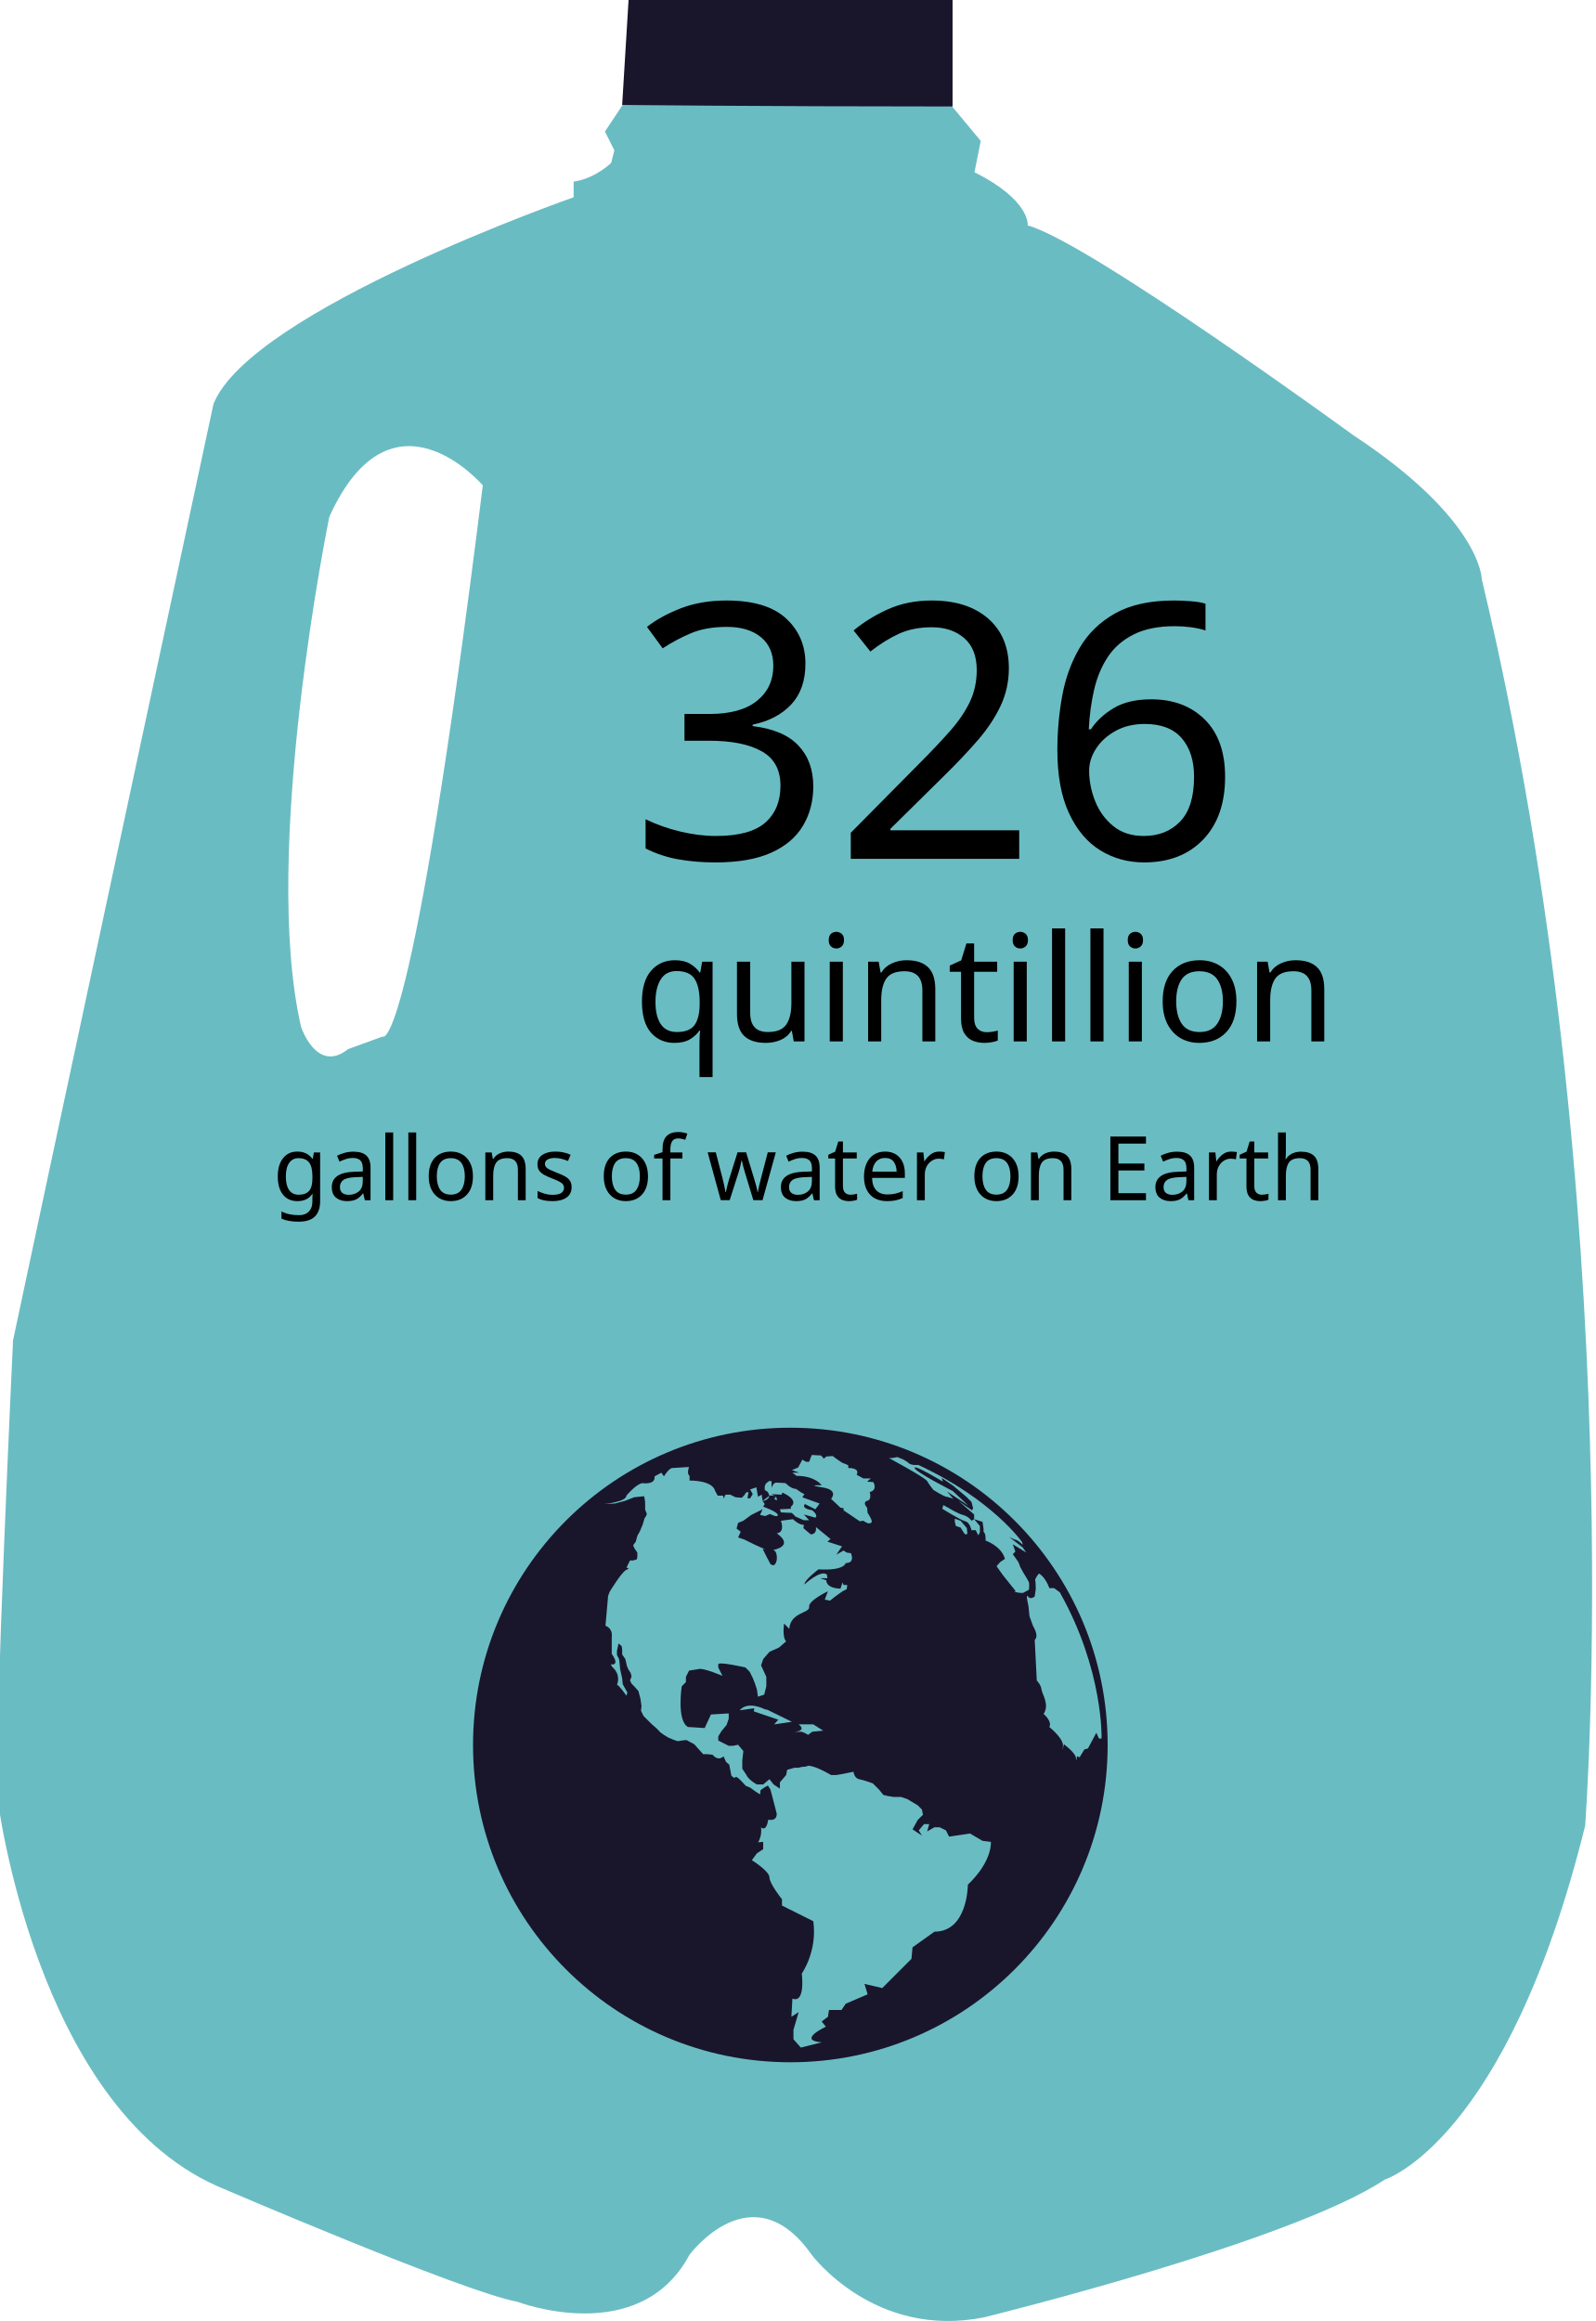
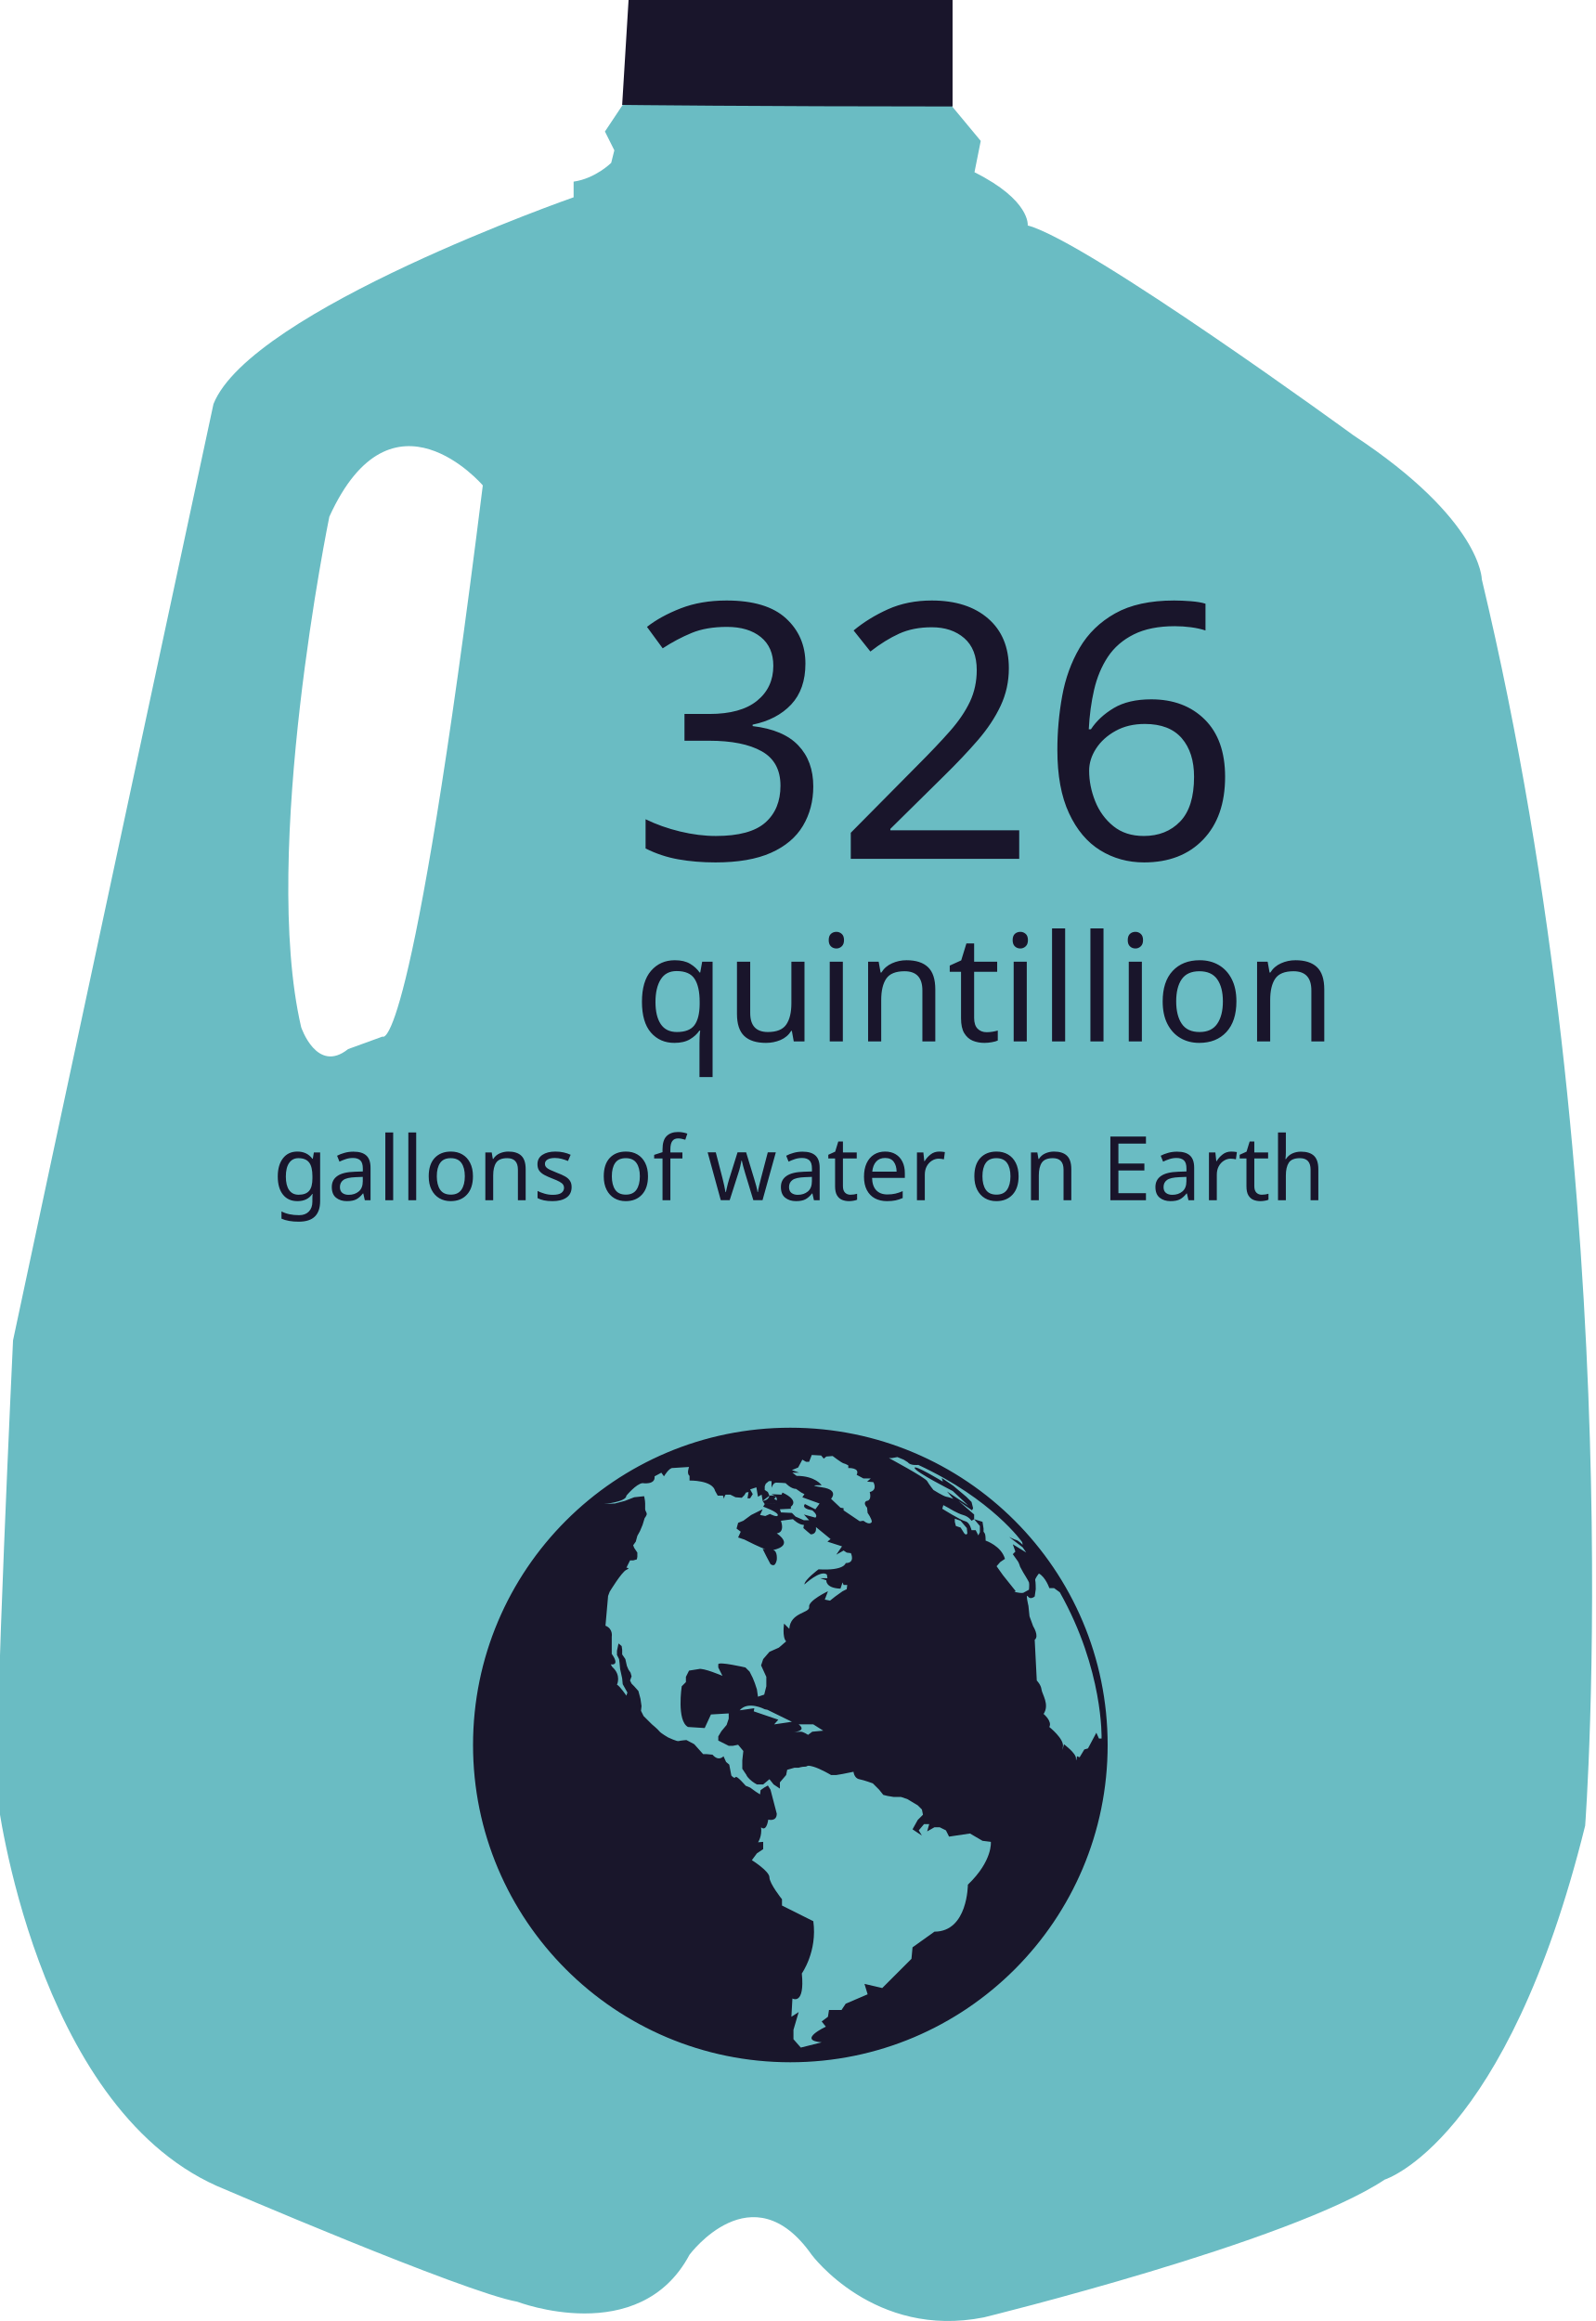
<svg xmlns="http://www.w3.org/2000/svg" version="1.1" id="Layer_1" x="0px" y="0px" width="536.378px" height="780.521px" viewBox="0 0 536.378 780.521" enable-background="new 0 0 536.378 780.521" xml:space="preserve">
  <g>
    <g>
-       <path fill="#6ABCC3" d="M329.795,47.392l-2.106,10.53c18.959,9.479,17.903,17.903,17.903,17.903    c20.01,5.263,109.521,70.558,109.521,70.558c43.176,28.433,43.176,48.442,43.176,48.442    c50.553,211.678,34.752,419.134,34.752,419.134c-26.328,106.364-67.396,119.005-67.396,119.005    C434.049,754.024,330.852,779.3,330.852,779.3c-36.861,7.373-57.922-21.062-57.922-21.062c-20.01-28.435-41.069,0-41.069,0    c-16.853,31.595-57.922,15.798-57.922,15.798c-17.903-3.157-101.101-38.964-101.101-38.964    c-61.081-27.384-73.72-130.586-73.72-130.586c-1.052-20.011,5.267-153.751,5.267-153.751    C9.3,427.212,71.786,135.853,71.786,135.853c12.635-31.595,121.105-69.508,121.105-69.508v-5.267    c7.373-1.051,12.637-6.318,12.637-6.318l1.055-4.212l-3.161-6.318l8.424-12.636l2.175-18.333l100.026,15.161L329.795,47.392z     M162.352,163.23c0,0-30.543-35.806-51.604,10.534c0,0-23.17,112.683-9.479,171.655c0,0,5.267,15.797,15.798,7.373l11.584-4.212    C128.651,348.581,138.13,358.056,162.352,163.23z" />
+       <path fill="#6ABCC3" d="M329.794,47.392l-2.105,10.53c18.959,9.479,17.902,17.903,17.902,17.903    c20.01,5.263,109.521,70.558,109.521,70.558c43.176,28.433,43.176,48.442,43.176,48.442    c50.553,211.678,34.752,419.134,34.752,419.134c-26.328,106.364-67.396,119.005-67.396,119.005    C434.048,754.024,330.851,779.3,330.851,779.3c-36.859,7.373-57.921-21.062-57.921-21.062c-20.01-28.436-41.069,0-41.069,0    c-16.853,31.595-57.922,15.798-57.922,15.798c-17.903-3.157-101.101-38.964-101.101-38.964    c-61.081-27.385-73.72-130.586-73.72-130.586c-1.052-20.012,5.267-153.751,5.267-153.751    C9.3,427.212,71.786,135.853,71.786,135.853c12.635-31.595,121.105-69.508,121.105-69.508v-5.267    c7.373-1.051,12.637-6.318,12.637-6.318l1.055-4.212l-3.161-6.318l8.424-12.636l2.175-18.333l100.025,15.161L329.794,47.392z     M162.352,163.23c0,0-30.543-35.806-51.604,10.534c0,0-23.17,112.683-9.479,171.655c0,0,5.267,15.797,15.798,7.373l11.584-4.212    C128.651,348.581,138.13,358.056,162.352,163.23z" />
    </g>
-     <path fill="#19152B" d="M209.215,35.279c0,0,45.303,0.528,111.104,0.528V0H211.368L209.215,35.279z" />
+     <path fill="#19152B" d="M209.215,35.279c0,0,45.303,0.528,111.105,0.528V0H211.368L209.215,35.279z" />
  </g>
-   <text transform="matrix(1 0 0 1 211.6836 288.8154)" font-family="'Interstate-Bold'" font-size="120">326 </text>
+   <text transform="matrix(1 0 0 1 211.6836 288.8154)" fill="#19152B" font-family="'Interstate-Bold'" font-size="120">326 </text>
  <rect x="32.689" y="381.761" fill="none" width="468" height="82" />
-   <text transform="matrix(1 0 0 1 91.7466 403.6309)" font-family="'Interstate-Regular'" font-size="30">gallons of water on Earth</text>
-   <text transform="matrix(1 0 0 1 213.1182 350.21)" font-family="'Interstate-Bold'" font-size="50">quintillion</text>
-   <path fill="#19162B" d="M372.468,586.821c0,58.921-47.772,106.693-106.699,106.693c-58.934,0-106.703-47.772-106.703-106.693  c0-58.936,47.769-106.702,106.703-106.702C324.695,480.119,372.468,527.887,372.468,586.821z M284.898,533.004h-1.225l-0.354-0.866  l-0.69,2.101c-5.101-0.179-4.752-2.809-4.752-2.809l-2.109-0.702h2.471l-0.184-1.229c-2.109-1.753-7.547,3.337-7.547,3.337  c0-1.579,4.742-5.09,4.742-5.09c8.779,0.522,9.131-2.109,9.131-2.109c3.328,0,1.752-3.333,1.752-3.333l-1.406-0.184l-1.053-0.696  l-2.457,1.4l1.928-2.808l-4.906-1.58l1.053-0.88l-4.92-4.031c0.346,2.63-1.758,2.45-1.758,2.45l-1.05-0.875l-1.411-1.229l0.174-1.06  c-1.753,0-3.685-1.932-3.685-1.932l-4.044,0.529c1.415,4.219-1.397,4.219-1.397,4.219c6.146,4.387-1.232,5.613-1.232,5.613  c1.588,0.347,1.232,3.339,1.232,3.339s-0.178,1.054-0.699,1.578c-0.534,0.534-1.411-0.167-1.411-0.167l-1.401-2.646l-1.233-2.461  c0,0,1.757,0,0.882,0c-0.882,0-7.026-3.149-7.026-3.149l-2.105-0.707l0.876-1.931l-1.405-1.056l0.529-1.927l1.753-0.707l2.63-1.932  l3.866-1.931l-0.876,1.931l1.758,0.347l1.579-0.697c0,0,2.638,1.4,2.638,0.352c0-1.06-4.92-2.808-4.92-2.808l0.524-0.882  l3.689-0.178l0.351-1.047c0.343-2.107-2.459-1.588-2.459-1.588c-0.348,1.688-2.284,1.764-2.284,1.764l-0.347-2.11l-1.229,0.704  l-0.534-3.159l-2.099,0.698l0.876,1.584l-0.876,1.406h-0.886l0.356-2.11l-0.877,0.175l-0.529,0.872l-0.877,0.886l-2.103-0.174  l-1.763-0.882c0,0-0.877,0-1.401,0c-0.53,0-0.704,1.401-0.704,1.401l-0.346-1.055h-1.763l-0.877-1.574  c-0.876-3.688-8.605-3.511-8.605-3.511v-1.585c-1.054-0.704-0.168-2.979-0.168-2.979l-5.451,0.346  c-1.225-0.177-2.981,2.808-2.981,2.808l-0.882-1.23l-2.282,1.23c0.352,2.987-4.035,2.283-4.035,2.283  c-2.11,0.183-5.442,4.214-5.442,4.214c0,2.108-7.555,2.812-7.555,2.812l3.689-0.177l3.337-0.872l3.16-1.229l3.332-0.355  c0,0,0.351,1.409,0.351,2.457c0,1.059,0,1.405,0,1.936c0,0.523,0.535,1.05,0.535,1.579c0,0.524-0.708,1.401-0.708,1.401  l-0.698,2.282l-0.886,2.112l-0.872,1.575l-0.525,1.936l-0.876,1.229l0.347,0.877l1.054,1.578v1.412l-0.168,0.872l-1.233,0.352  h-1.055l-1.229,2.461c0,0,1.575,0,0,0.703c-1.588,0.697-5.62,7.371-5.62,7.371l-0.529,1.412l-0.881,10.006  c2.639,1.045,2.11,3.684,2.11,3.684v5.792c2.985,4.22-0.348,3.518-0.348,3.518l0.525,0.87c3.155,2.816,1.579,5.973,1.579,5.973  c0.881,0.355,3.164,3.693,3.164,3.693l0.343-1.056l-1.576-2.812l-0.182-1.928l-0.688-3.159l-0.179-1.938l-0.177-1.407l-0.704-1.399  v-1.402l0.522-2.46l1.054,0.881l0.173,1.229v1.575l1.068,1.578l0.516,2.287l0.526,1.229l0.711,1.055l0.343,1.229l-0.521,1.404  l0.521,1.057l0.881,0.88l1.406,1.581l0.702,2.633l0.352,2.451l-0.179,1.581l0.877,1.761l1.406,1.401l1.411,1.4  c0,0,1.921,1.59,2.456,2.288c0.521,0.703,2.982,2.109,2.982,2.109s2.984,1.405,3.514,1.223c0.525-0.177,2.63-0.352,2.63-0.352  l2.638,1.405l2.982,3.338h1.227l1.936,0.184c2.11,2.451,3.685,0.521,3.685,0.521l0.881,1.935l1.054,0.877l0.708,3.688  c0,0,1.046,1.224,1.402,0.524c0.346-0.704,3.413,2.894,3.413,2.894l1.503,0.62l1.93,1.402l1.402,0.886l0.173-1.415l1.229-0.873  l1.231-0.701l0.877,1.401l2.109,8.075c0,2.817-2.853,1.998-2.853,1.998c-0.739,4.456-2.419,2.575-2.419,2.575  c0.355,3.149-1.023,5.049-1.023,5.049l1.731-0.141v2.455l-2.108,1.406l-1.703,2.295c0,0,5.917,3.681,5.917,5.789  c0,2.104,4.216,7.362,4.216,7.362v2.11l10.533,5.268c1.41,10.189-3.861,17.567-3.861,17.567c1.054,10.888-3.165,8.422-3.165,8.422  l-0.342,6.149l2.45-1.585l-1.756,5.971v3.16l2.469,2.812l7.016-1.761c-8.43-0.696,1.402-5.264,1.402-5.264l-1.402-1.756l2.109-1.579  l0.352-2.282h4.216l1.403-2.111l7.373-3.161l-1.059-3.507l5.971,1.404l9.832-9.832l0.357-3.861l7.377-5.273  c11.229,0,11.229-15.799,11.229-15.799c8.429-8.075,7.73-14.402,7.73-14.402l-2.807-0.348l-4.215-2.46l-7.031,1.05l-1.053-2.108  l-2.103-1.041h-1.752l-2.461,1.393l0.698-2.446h-1.754l-1.758,2.096l1.055,1.757l-3.157-2.104l1.752-3.158l1.758-1.755l-0.352-1.757  l-1.406-1.405l-3.513-2.104l-2.106-0.707h-2.454l-2.105-0.347l-1.412-0.354l-1.4-1.756l-2.113-2.11c0,0-2.807-1.054-4.561-1.404  c-1.752-0.349-1.932-2.503-1.932-2.503l-3.689,0.743l-2.104,0.356h-1.752c0,0-3.521-2.108-5.976-2.812c-2.458-0.698-1.758,0-2.809,0  c-1.054,0-2.109,0.352-2.109,0.352h-1.397l-2.469,0.702l-0.351,1.758l-2.101,2.461v2.104l-2.108-1.4l-1.406-1.763l-2.105,1.763  h-2.108c0,0-1.402-0.704-2.457-1.763c-1.054-1.052-1.054-1.402-1.054-1.402l-1.407-2.108v-2.808l0.352-3.164l-1.753-2.099  l-1.757,0.351h-1.406l-3.511-1.766v-1.397l1.056-1.758l1.751-2.1l0.704-2.114v-1.758l-5.971,0.352l-2.108,4.565l-5.616-0.353  c-3.862-2.104-2.105-13.69-2.105-13.69l1.406-1.406v-1.761l1.055-2.105l3.232-0.515c1.479-0.516,7.998,2.273,7.998,2.273  l-1.402-2.812c0,0,0,0,0-1.051c0-1.061,9.131,1.051,9.131,1.051l1.405,1.4l1.055,2.108l0.702,1.757l0.7,2.108l0.354,2.457  l2.101-0.703l0.708-2.804v-3.167l-1.762-3.854l0.708-2.117l2.105-2.446l3.167-1.41l2.448-2.11c-1.398-1.405-0.694-5.966-0.694-5.966  l1.758,1.748c0.341-5.608,7.016-5.259,6.67-7.372c-0.356-2.104,6.322-5.259,6.322-5.259l-1.056,2.804l1.754,0.351l1.761-1.404  l2.45-1.749l1.406-0.704L284.898,533.004z M293.16,511.765c0-1.057-1.406-2.99-1.406-2.99l-0.174-1.752  c-1.578-1.755-0.184-2.278-0.184-2.278c1.934-0.175,1.061-2.987,1.061-2.987c2.81-0.702,1.224-3.341,1.224-3.341l-2.101-0.169  l1.226-1.06h-2.457l-2.283-1.229c1.229-2.46-2.808-2.283-2.808-2.283v-0.881c0,0-0.877-0.52-1.584-0.692  c-0.696-0.183-3.688-2.466-3.688-2.466l-2.106,0.173L277,490.519l-0.877-1.057l-3.154-0.173l-0.881,2.283h-1.057l-1.227-0.709  l-1.406,2.636l-2.104,0.876l2.456,0.877h-2.288l1.406,1.059c6.322,0,8.43,3.16,8.43,3.16s-5.619-0.175,0.179,0.707  c5.793,0.876,2.985,3.856,2.985,3.856l3.164,2.986l1.045,0.174v0.711l5.441,3.68l1.232-0.173  C292.634,513.169,293.16,511.765,293.16,511.765z M270.326,509.307l3.866,1.053c1.06-0.877-1.054-2.453-1.054-2.453  c-4.037-0.711-2.457-2.113-2.457-2.113l3.511,1.759l1.406-1.936l-5.792-2.102l0.701-1.055l-1.049-0.529l-1.761-1.229  c-1.754,0-3.512-1.937-3.512-1.937s-2.108-0.173-3.164-0.173c-1.054,0-1.575,1.761-1.575,1.761v-2.284h-0.886l-1.05,0.879  l-0.352,0.872v1.232l1.054,0.702l0.527,1.226l-2.284,1.763l0.703,1.049l3.689-0.177l0.351-1.047l-0.88-0.534l0.702-0.697  l-1.575-0.877l3.333,0.173l0.352-0.702c5.97,2.812,2.812,4.743,2.812,4.743v0.693l-3.688,0.184l0.343,1.05l3.698,0.174l1.223,1.236  l2.808,1.224h1.764L270.326,509.307z M266.295,579.015l-8.255-4.039l-0.881-0.175c0,0-5.615-2.983-8.426,0.349l4.912-0.693  l-0.175,1.045l8.254,2.812l-1.405,1.573L266.295,579.015z M266.295,582.526c0,0,2.104-0.175,2.99-0.175  c0.866,0,2.446,1.056,2.446,1.056l1.406-1.056l3.692-0.351l-3.34-2.115h-4.919C271.732,582.354,266.295,582.526,266.295,582.526z   M305.275,491.74l-1.4-0.877l-2.11-0.87l-1.931,0.351h-0.887c0,0,12.121,6.496,12.824,7.727c0.699,1.227,2.109,2.983,2.109,2.983  s3.338,2.114,4.381,2.283c1.055,0.178,2.293,0.697,2.293,0.697l-2.109-2.456l7.195,4.739l-5.268-4.911c0,0-12.47-6.324-12.814-7.73  c-0.352-1.399,9.482,4.57,9.482,4.57l-0.354-1.237l3.867,2.635l4.383,3.693l1.756,1.752l0.531,2.105l-0.356,0.711l-4.564-3.162  l5.268,4.562v1.576l2.814,0.882l0.35,2.281v1.056c0,0,0.346,0.351,0.525,0.875c0.174,0.525,0.174,2.11,0.174,2.11  s5.268,1.748,6.5,6.14l-1.58,1.06l-1.232,1.411c0,0,1.752,2.455,2.109,2.976c0.352,0.529,3.857,4.747,4.209,5.269  c0.361,0.525-1.223,0.184,0.361,0.525c1.578,0.352,2.281,0.179,2.281,0.179l1.928-1.051c0,0,0.182-1.931,0-2.456  c-0.18-0.54-1.928-3.339-1.928-3.339l-1.055-1.936c0,0-0.355-1.228-0.707-1.756c-0.349-0.524-1.748-2.456-1.748-2.456l0.866-0.88  l-0.866-2.453l4.557,2.802c0,0,0.701,1.057,1.062,1.586c0.345,0.521-2.286-3.341-2.286-3.341l-4.568-3.512  c0,0,1.752,0.886,2.465,1.059c0.693,0.175,2.104,1.58,2.104,1.58l-0.178-0.886c0,0-10.01-14.397-34.945-25.98  C308.781,492.626,306.152,492.974,305.275,491.74z M329.507,515.274v-2.105l-1.938-2.286l-0.877,0.529c0,0-0.881-1.401-2.807-1.931  c-1.936-0.524-4.748-2.287-4.748-2.287l-1.92-1.045l-0.357,1.218c0,0,6.154,3.866,7.729,4.218c1.58,0.353,2.104,2.99,2.104,2.99  h1.408l0.877,1.753L329.507,515.274z M325.289,515.631l-0.174-1.758l-2.1-2.461l-1.941-0.704v1.057l0.354,1.404l1.589,0.526  l1.223,1.936C324.238,515.631,324.938,516.502,325.289,515.631z M349.346,529.151c0,0-1.406,1.753-1.231,2.277  c0.174,0.521,0.174,2.989,0.174,2.989l-0.349,2.453c0,0-1.403,1.23-2.28,0c-0.877-1.229,0.172,3.162,0.172,3.162l0.36,3.512  l1.226,3.342c0,0,2.106,3.332,0.522,4.561l0.699,13.693c0,0,1.405,1.402,1.584,2.985c0.174,1.581,2.812,5.096,0.707,8.25  c0,0,2.978,2.465,1.926,4.392c0,0,5.097,4.041,4.565,6.67c-0.524,2.645,0.351-0.877,0.351-0.877s4.047,2.986,4.047,4.743  c0,1.753,0.349-0.702,0.349-0.702l0.877,0.348l1.578-2.63l1.229-0.349l2.811-5.271l0.881,1.938h0.877  c0,0,0.703-23.007-14.045-49.173l-1.936-1.406h-1.582C352.855,534.06,351.625,530.375,349.346,529.151z" />
+   <text transform="matrix(1 0 0 1 91.7466 403.6309)" fill="#19152B" font-family="'Interstate-Regular'" font-size="30">gallons of water on Earth</text>
+   <text transform="matrix(1 0 0 1 213.1182 350.21)" fill="#19152B" font-family="'Interstate-Bold'" font-size="50">quintillion</text>
+   <path fill="#19162B" d="M372.468,586.821c0,58.921-47.771,106.692-106.699,106.692c-58.934,0-106.703-47.771-106.703-106.692  c0-58.937,47.769-106.702,106.703-106.702C324.695,480.119,372.468,527.887,372.468,586.821z M284.898,533.004h-1.225l-0.354-0.866  l-0.69,2.102c-5.101-0.18-4.752-2.81-4.752-2.81l-2.108-0.702h2.471l-0.184-1.229c-2.109-1.753-7.548,3.337-7.548,3.337  c0-1.579,4.742-5.09,4.742-5.09c8.779,0.521,9.131-2.109,9.131-2.109c3.328,0,1.752-3.333,1.752-3.333l-1.405-0.184l-1.054-0.696  l-2.457,1.4l1.929-2.809l-4.905-1.58l1.053-0.88l-4.92-4.03c0.346,2.63-1.758,2.449-1.758,2.449l-1.051-0.875l-1.411-1.229  l0.175-1.061c-1.753,0-3.686-1.932-3.686-1.932l-4.044,0.529c1.415,4.219-1.397,4.219-1.397,4.219  c6.146,4.387-1.232,5.613-1.232,5.613c1.588,0.347,1.232,3.339,1.232,3.339s-0.178,1.054-0.699,1.578  c-0.534,0.533-1.411-0.167-1.411-0.167l-1.401-2.646l-1.233-2.461c0,0,1.757,0,0.882,0c-0.882,0-7.026-3.148-7.026-3.148  l-2.105-0.707l0.876-1.932l-1.405-1.056l0.529-1.927l1.753-0.707l2.63-1.933l3.866-1.931l-0.876,1.931l1.758,0.348l1.579-0.697  c0,0,2.638,1.399,2.638,0.352c0-1.06-4.92-2.808-4.92-2.808l0.524-0.882l3.689-0.179l0.351-1.047  c0.343-2.106-2.459-1.588-2.459-1.588c-0.348,1.688-2.284,1.764-2.284,1.764l-0.347-2.109l-1.229,0.704l-0.534-3.159l-2.099,0.698  l0.876,1.584l-0.876,1.405h-0.886l0.356-2.109l-0.877,0.175l-0.529,0.872l-0.877,0.886l-2.103-0.174l-1.763-0.882  c0,0-0.877,0-1.401,0c-0.53,0-0.704,1.401-0.704,1.401l-0.346-1.056h-1.763l-0.877-1.574c-0.876-3.688-8.605-3.511-8.605-3.511  v-1.585c-1.054-0.704-0.168-2.979-0.168-2.979l-5.451,0.346c-1.225-0.177-2.981,2.808-2.981,2.808l-0.882-1.229l-2.282,1.229  c0.352,2.987-4.035,2.283-4.035,2.283c-2.11,0.184-5.442,4.214-5.442,4.214c0,2.108-7.555,2.812-7.555,2.812l3.689-0.177  l3.337-0.872l3.16-1.229l3.332-0.354c0,0,0.351,1.408,0.351,2.457c0,1.059,0,1.404,0,1.936c0,0.523,0.535,1.05,0.535,1.579  c0,0.523-0.708,1.401-0.708,1.401l-0.698,2.281l-0.886,2.112l-0.872,1.575l-0.525,1.936l-0.876,1.229l0.347,0.877l1.054,1.578v1.412  l-0.168,0.872l-1.233,0.352h-1.055l-1.229,2.461c0,0,1.575,0,0,0.703c-1.588,0.697-5.62,7.371-5.62,7.371l-0.529,1.412  l-0.881,10.006c2.639,1.045,2.11,3.684,2.11,3.684v5.792c2.985,4.22-0.348,3.519-0.348,3.519l0.525,0.869  c3.155,2.816,1.579,5.974,1.579,5.974c0.881,0.354,3.164,3.692,3.164,3.692l0.343-1.056l-1.576-2.812l-0.182-1.929l-0.688-3.158  l-0.179-1.938l-0.177-1.407l-0.704-1.398v-1.402l0.522-2.46l1.054,0.881l0.173,1.229v1.575l1.068,1.577l0.516,2.287l0.526,1.229  l0.711,1.055l0.343,1.229l-0.521,1.403l0.521,1.058l0.881,0.88l1.406,1.581l0.702,2.633l0.352,2.451l-0.179,1.581l0.877,1.761  l1.406,1.401l1.411,1.399c0,0,1.921,1.59,2.456,2.288c0.521,0.703,2.982,2.109,2.982,2.109s2.984,1.404,3.514,1.223  c0.525-0.177,2.63-0.352,2.63-0.352l2.638,1.404l2.982,3.338h1.227l1.936,0.185c2.11,2.451,3.685,0.521,3.685,0.521l0.881,1.936  l1.054,0.877l0.708,3.688c0,0,1.046,1.225,1.402,0.524c0.346-0.704,3.413,2.894,3.413,2.894l1.503,0.62l1.93,1.402l1.402,0.886  l0.173-1.415l1.229-0.873l1.231-0.7l0.877,1.4l2.109,8.075c0,2.817-2.853,1.998-2.853,1.998c-0.739,4.456-2.419,2.575-2.419,2.575  c0.355,3.148-1.023,5.049-1.023,5.049l1.731-0.141v2.454l-2.108,1.406l-1.703,2.295c0,0,5.917,3.682,5.917,5.789  c0,2.104,4.216,7.362,4.216,7.362v2.109l10.534,5.269c1.409,10.188-3.861,17.567-3.861,17.567c1.054,10.888-3.166,8.422-3.166,8.422  l-0.342,6.148l2.45-1.585l-1.756,5.972v3.159l2.47,2.812l7.016-1.761c-8.43-0.696,1.402-5.265,1.402-5.265l-1.402-1.756l2.109-1.579  l0.352-2.281h4.216l1.403-2.111l7.373-3.161l-1.06-3.507l5.972,1.403l9.832-9.831l0.357-3.861l7.377-5.273  c11.229,0,11.229-15.799,11.229-15.799c8.428-8.075,7.73-14.402,7.73-14.402l-2.809-0.348l-4.215-2.46l-7.031,1.05l-1.053-2.107  l-2.102-1.041h-1.752l-2.463,1.393l0.699-2.446h-1.754l-1.758,2.097l1.055,1.757l-3.158-2.104l1.754-3.157l1.758-1.756l-0.354-1.757  l-1.404-1.404l-3.514-2.104l-2.106-0.707h-2.454l-2.105-0.347l-1.411-0.354l-1.399-1.756l-2.113-2.11c0,0-2.808-1.054-4.562-1.403  c-1.752-0.35-1.933-2.503-1.933-2.503l-3.688,0.743l-2.104,0.355h-1.752c0,0-3.521-2.107-5.976-2.812c-2.458-0.698-1.758,0-2.809,0  c-1.054,0-2.109,0.352-2.109,0.352h-1.397l-2.469,0.702l-0.351,1.758l-2.101,2.461v2.104l-2.108-1.4l-1.406-1.763l-2.105,1.763  h-2.108c0,0-1.402-0.704-2.457-1.763c-1.054-1.052-1.054-1.402-1.054-1.402l-1.407-2.107v-2.809l0.352-3.164l-1.753-2.099  l-1.757,0.351h-1.406l-3.511-1.766v-1.397l1.056-1.758l1.751-2.1l0.704-2.114V576.2l-5.971,0.352l-2.108,4.565l-5.616-0.354  c-3.862-2.104-2.105-13.689-2.105-13.689l1.406-1.406v-1.761l1.055-2.105l3.232-0.515c1.479-0.516,7.998,2.273,7.998,2.273  l-1.402-2.812c0,0,0,0,0-1.051c0-1.062,9.131,1.051,9.131,1.051l1.405,1.4l1.055,2.107l0.702,1.757l0.7,2.108l0.354,2.457  l2.101-0.703l0.708-2.804v-3.167l-1.762-3.854l0.708-2.117l2.105-2.445l3.167-1.41l2.448-2.11c-1.398-1.404-0.694-5.966-0.694-5.966  l1.758,1.748c0.341-5.608,7.016-5.259,6.67-7.372c-0.356-2.104,6.322-5.259,6.322-5.259l-1.057,2.804l1.754,0.352l1.762-1.404  l2.449-1.749l1.406-0.704L284.898,533.004z M293.16,511.765c0-1.057-1.406-2.989-1.406-2.989l-0.174-1.752  c-1.578-1.756-0.184-2.278-0.184-2.278c1.934-0.175,1.061-2.987,1.061-2.987c2.811-0.702,1.225-3.341,1.225-3.341l-2.102-0.169  l1.227-1.061h-2.457l-2.283-1.229c1.229-2.46-2.809-2.283-2.809-2.283v-0.881c0,0-0.877-0.52-1.584-0.692  c-0.695-0.183-3.688-2.466-3.688-2.466l-2.105,0.173L277,490.519l-0.877-1.057l-3.154-0.173l-0.881,2.283h-1.057l-1.227-0.709  l-1.406,2.636l-2.104,0.876l2.456,0.877h-2.288l1.406,1.059c6.322,0,8.43,3.16,8.43,3.16s-5.619-0.175,0.179,0.707  c5.793,0.876,2.985,3.856,2.985,3.856l3.164,2.985l1.045,0.175v0.711l5.44,3.68l1.231-0.173  C292.634,513.169,293.16,511.765,293.16,511.765z M270.326,509.307l3.866,1.054c1.06-0.877-1.054-2.453-1.054-2.453  c-4.037-0.711-2.457-2.113-2.457-2.113l3.511,1.759l1.406-1.936l-5.792-2.103l0.701-1.055l-1.049-0.529l-1.762-1.229  c-1.754,0-3.512-1.938-3.512-1.938s-2.108-0.173-3.164-0.173c-1.054,0-1.575,1.761-1.575,1.761v-2.283h-0.886l-1.05,0.879  l-0.352,0.872v1.231l1.054,0.702l0.527,1.227l-2.284,1.763l0.703,1.049l3.689-0.177l0.351-1.047l-0.88-0.534l0.702-0.697  l-1.575-0.877l3.333,0.173l0.352-0.702c5.97,2.812,2.812,4.743,2.812,4.743v0.693l-3.688,0.184l0.343,1.05l3.698,0.175l1.223,1.235  l2.808,1.225h1.764L270.326,509.307z M266.295,579.015l-8.255-4.039l-0.881-0.175c0,0-5.615-2.982-8.426,0.35l4.912-0.693  l-0.175,1.045l8.254,2.812l-1.405,1.572L266.295,579.015z M266.295,582.526c0,0,2.104-0.176,2.99-0.176  c0.866,0,2.446,1.057,2.446,1.057l1.406-1.057L276.83,582l-3.34-2.115h-4.92C271.732,582.354,266.295,582.526,266.295,582.526z   M305.275,491.74l-1.4-0.877l-2.109-0.87l-1.932,0.351h-0.887c0,0,12.121,6.496,12.824,7.728c0.699,1.227,2.109,2.982,2.109,2.982  s3.338,2.114,4.381,2.283c1.055,0.178,2.293,0.697,2.293,0.697l-2.109-2.456l7.195,4.739l-5.268-4.911c0,0-12.471-6.324-12.814-7.73  c-0.352-1.398,9.482,4.57,9.482,4.57l-0.355-1.237l3.867,2.635l4.383,3.693l1.758,1.752l0.529,2.105l-0.355,0.711l-4.564-3.162  l5.27,4.562v1.576l2.812,0.882l0.352,2.281v1.056c0,0,0.346,0.352,0.523,0.875c0.174,0.525,0.174,2.11,0.174,2.11  s5.27,1.748,6.5,6.14l-1.578,1.061l-1.232,1.411c0,0,1.752,2.455,2.109,2.976c0.352,0.529,3.855,4.747,4.209,5.27  c0.359,0.524-1.225,0.184,0.359,0.524c1.578,0.353,2.281,0.18,2.281,0.18l1.928-1.052c0,0,0.184-1.931,0-2.456  c-0.18-0.54-1.928-3.339-1.928-3.339l-1.055-1.936c0,0-0.355-1.229-0.707-1.756c-0.35-0.524-1.748-2.456-1.748-2.456l0.867-0.88  l-0.867-2.453l4.557,2.802c0,0,0.701,1.057,1.062,1.586c0.346,0.521-2.285-3.341-2.285-3.341l-4.568-3.512  c0,0,1.752,0.886,2.465,1.059c0.693,0.175,2.104,1.58,2.104,1.58l-0.178-0.886c0,0-10.01-14.397-34.945-25.98  C308.781,492.626,306.152,492.974,305.275,491.74z M329.507,515.274v-2.105l-1.938-2.286l-0.877,0.529c0,0-0.883-1.401-2.809-1.931  c-1.936-0.524-4.748-2.287-4.748-2.287l-1.92-1.045l-0.355,1.218c0,0,6.152,3.866,7.729,4.218c1.58,0.353,2.104,2.99,2.104,2.99  h1.408l0.877,1.753L329.507,515.274z M325.289,515.631l-0.174-1.758l-2.1-2.461l-1.941-0.704v1.057l0.354,1.404l1.59,0.526  l1.223,1.936C324.238,515.631,324.937,516.502,325.289,515.631z M349.345,529.151c0,0-1.404,1.753-1.23,2.276  c0.174,0.521,0.174,2.989,0.174,2.989l-0.348,2.453c0,0-1.404,1.229-2.281,0s0.172,3.162,0.172,3.162l0.361,3.512l1.225,3.342  c0,0,2.107,3.332,0.523,4.562l0.697,13.692c0,0,1.406,1.402,1.584,2.985c0.176,1.581,2.812,5.096,0.707,8.25  c0,0,2.979,2.465,1.928,4.392c0,0,5.096,4.041,4.564,6.67c-0.523,2.646,0.352-0.877,0.352-0.877s4.047,2.986,4.047,4.743  c0,1.753,0.348-0.702,0.348-0.702l0.877,0.349l1.578-2.63l1.23-0.35l2.811-5.271l0.881,1.938h0.877c0,0,0.703-23.007-14.045-49.173  l-1.936-1.406h-1.582C352.855,534.06,351.625,530.375,349.345,529.151z" />
</svg>
